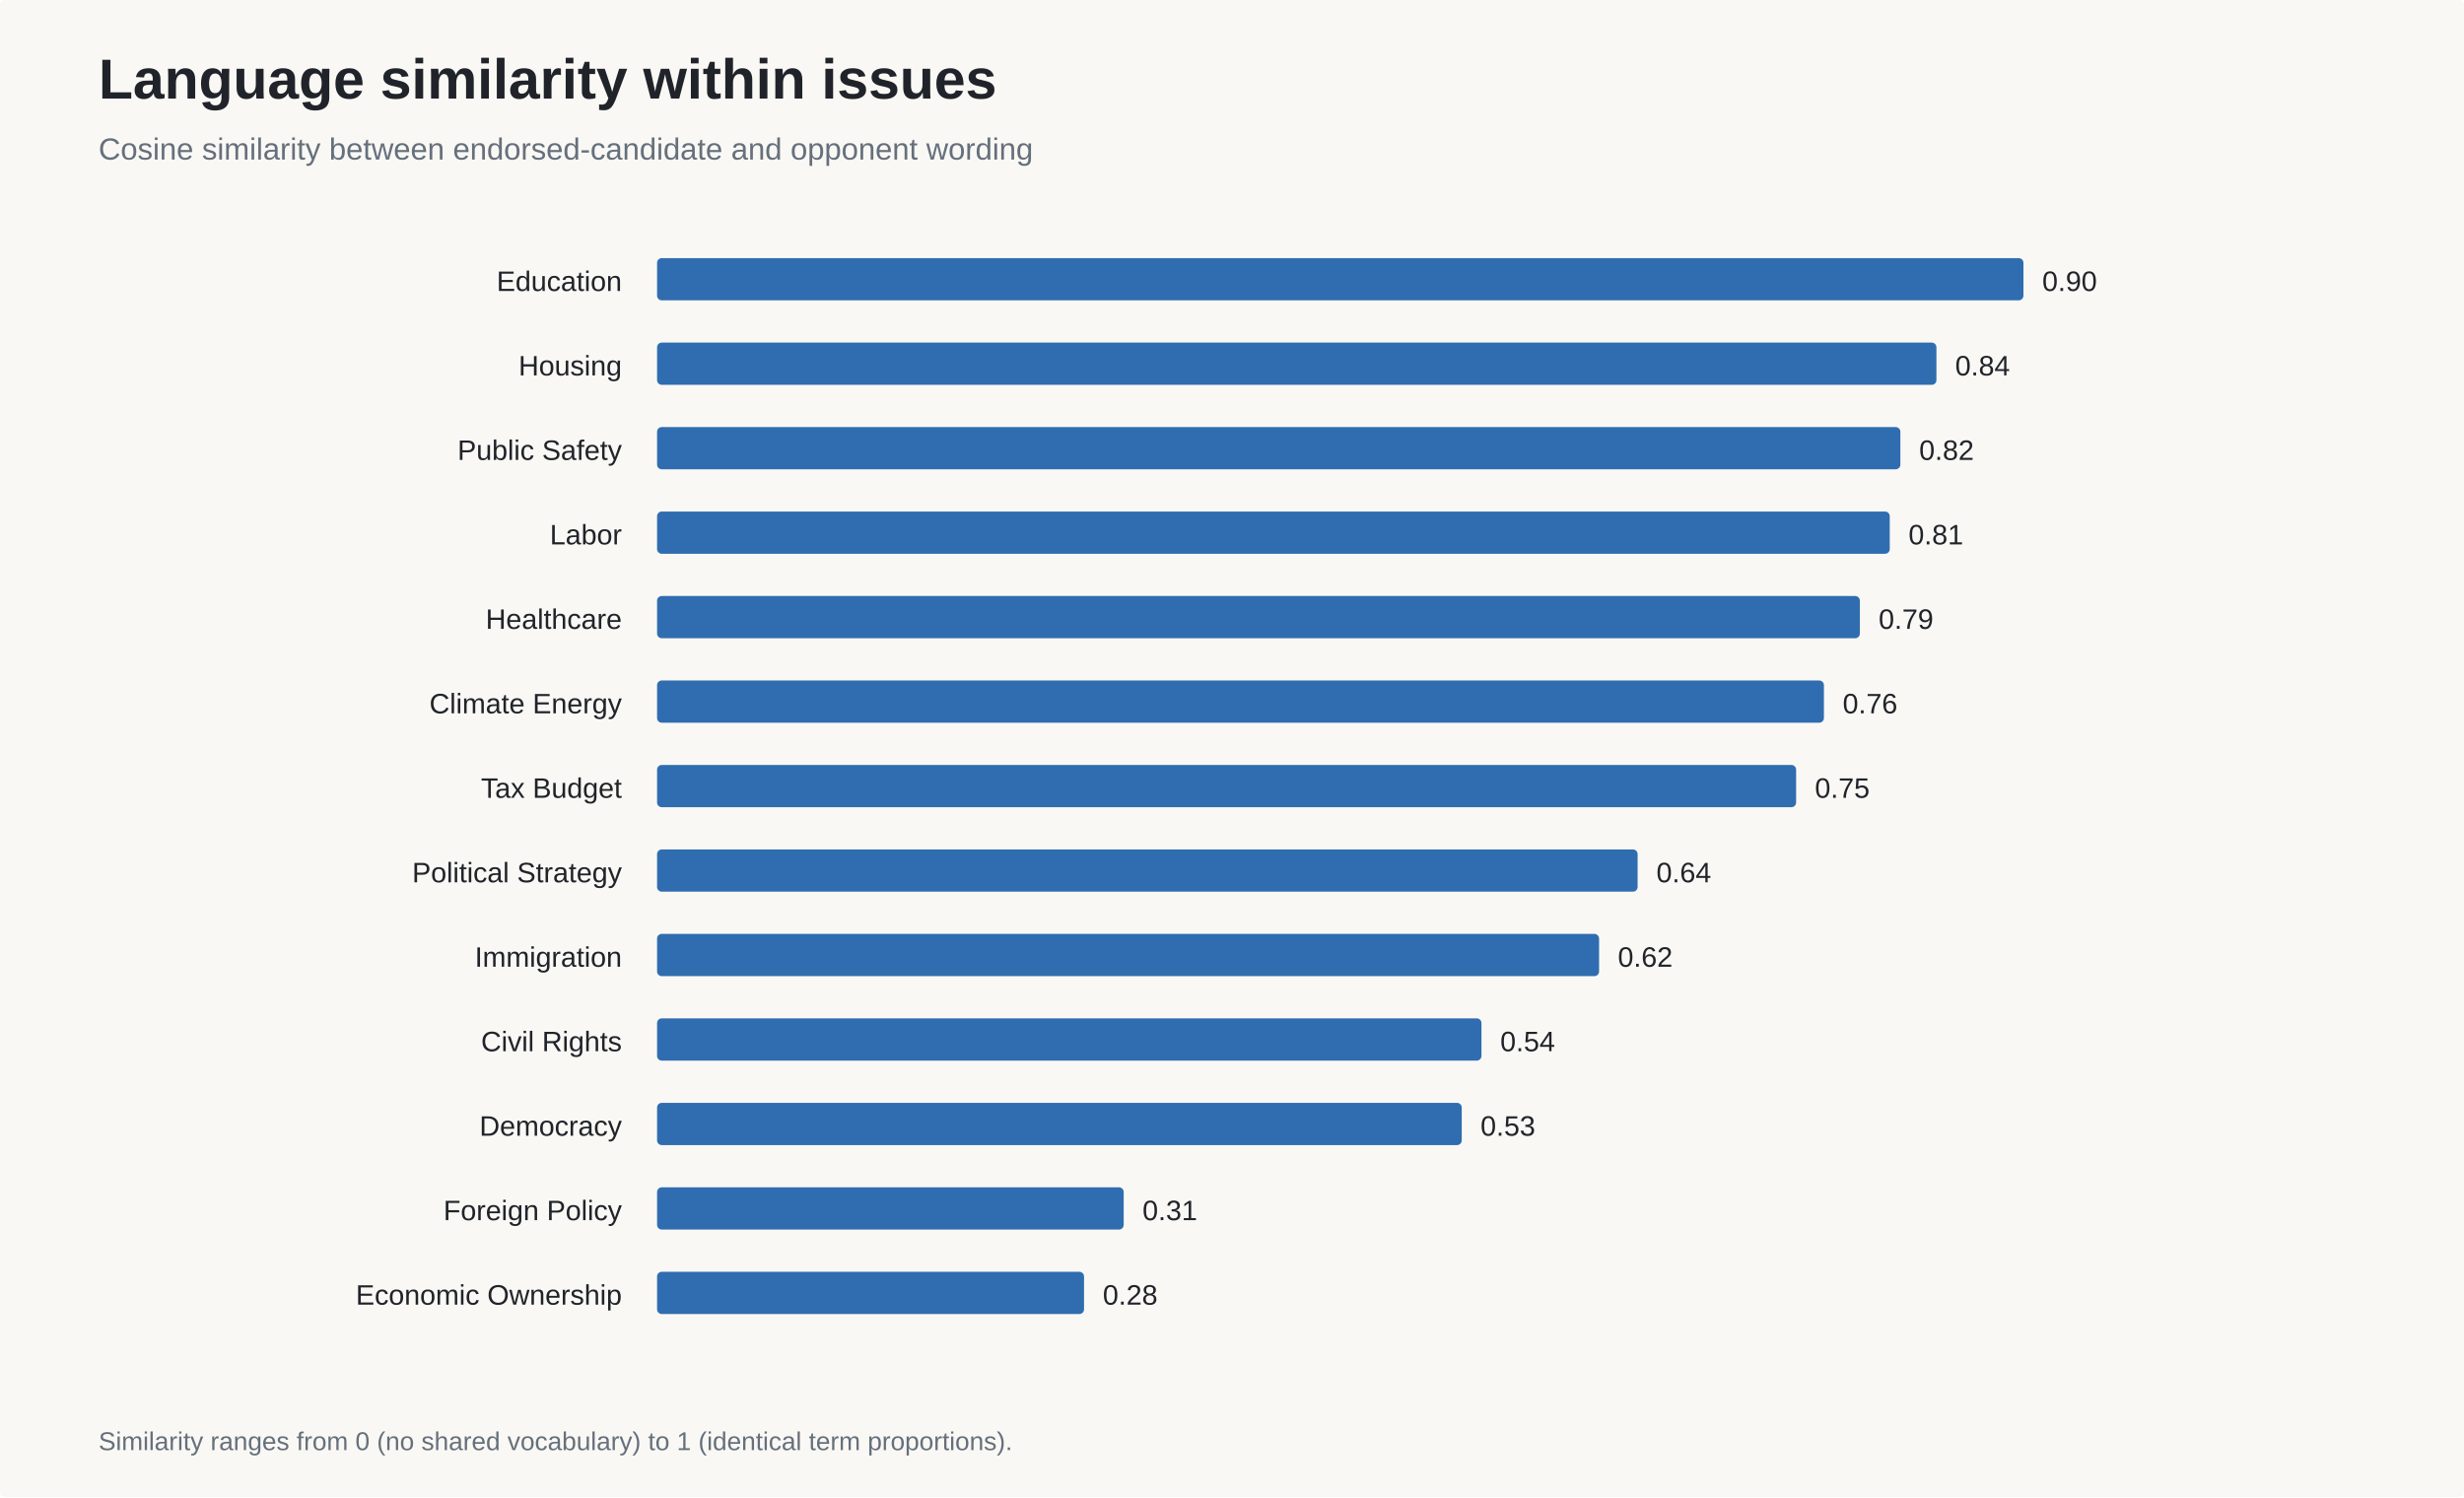
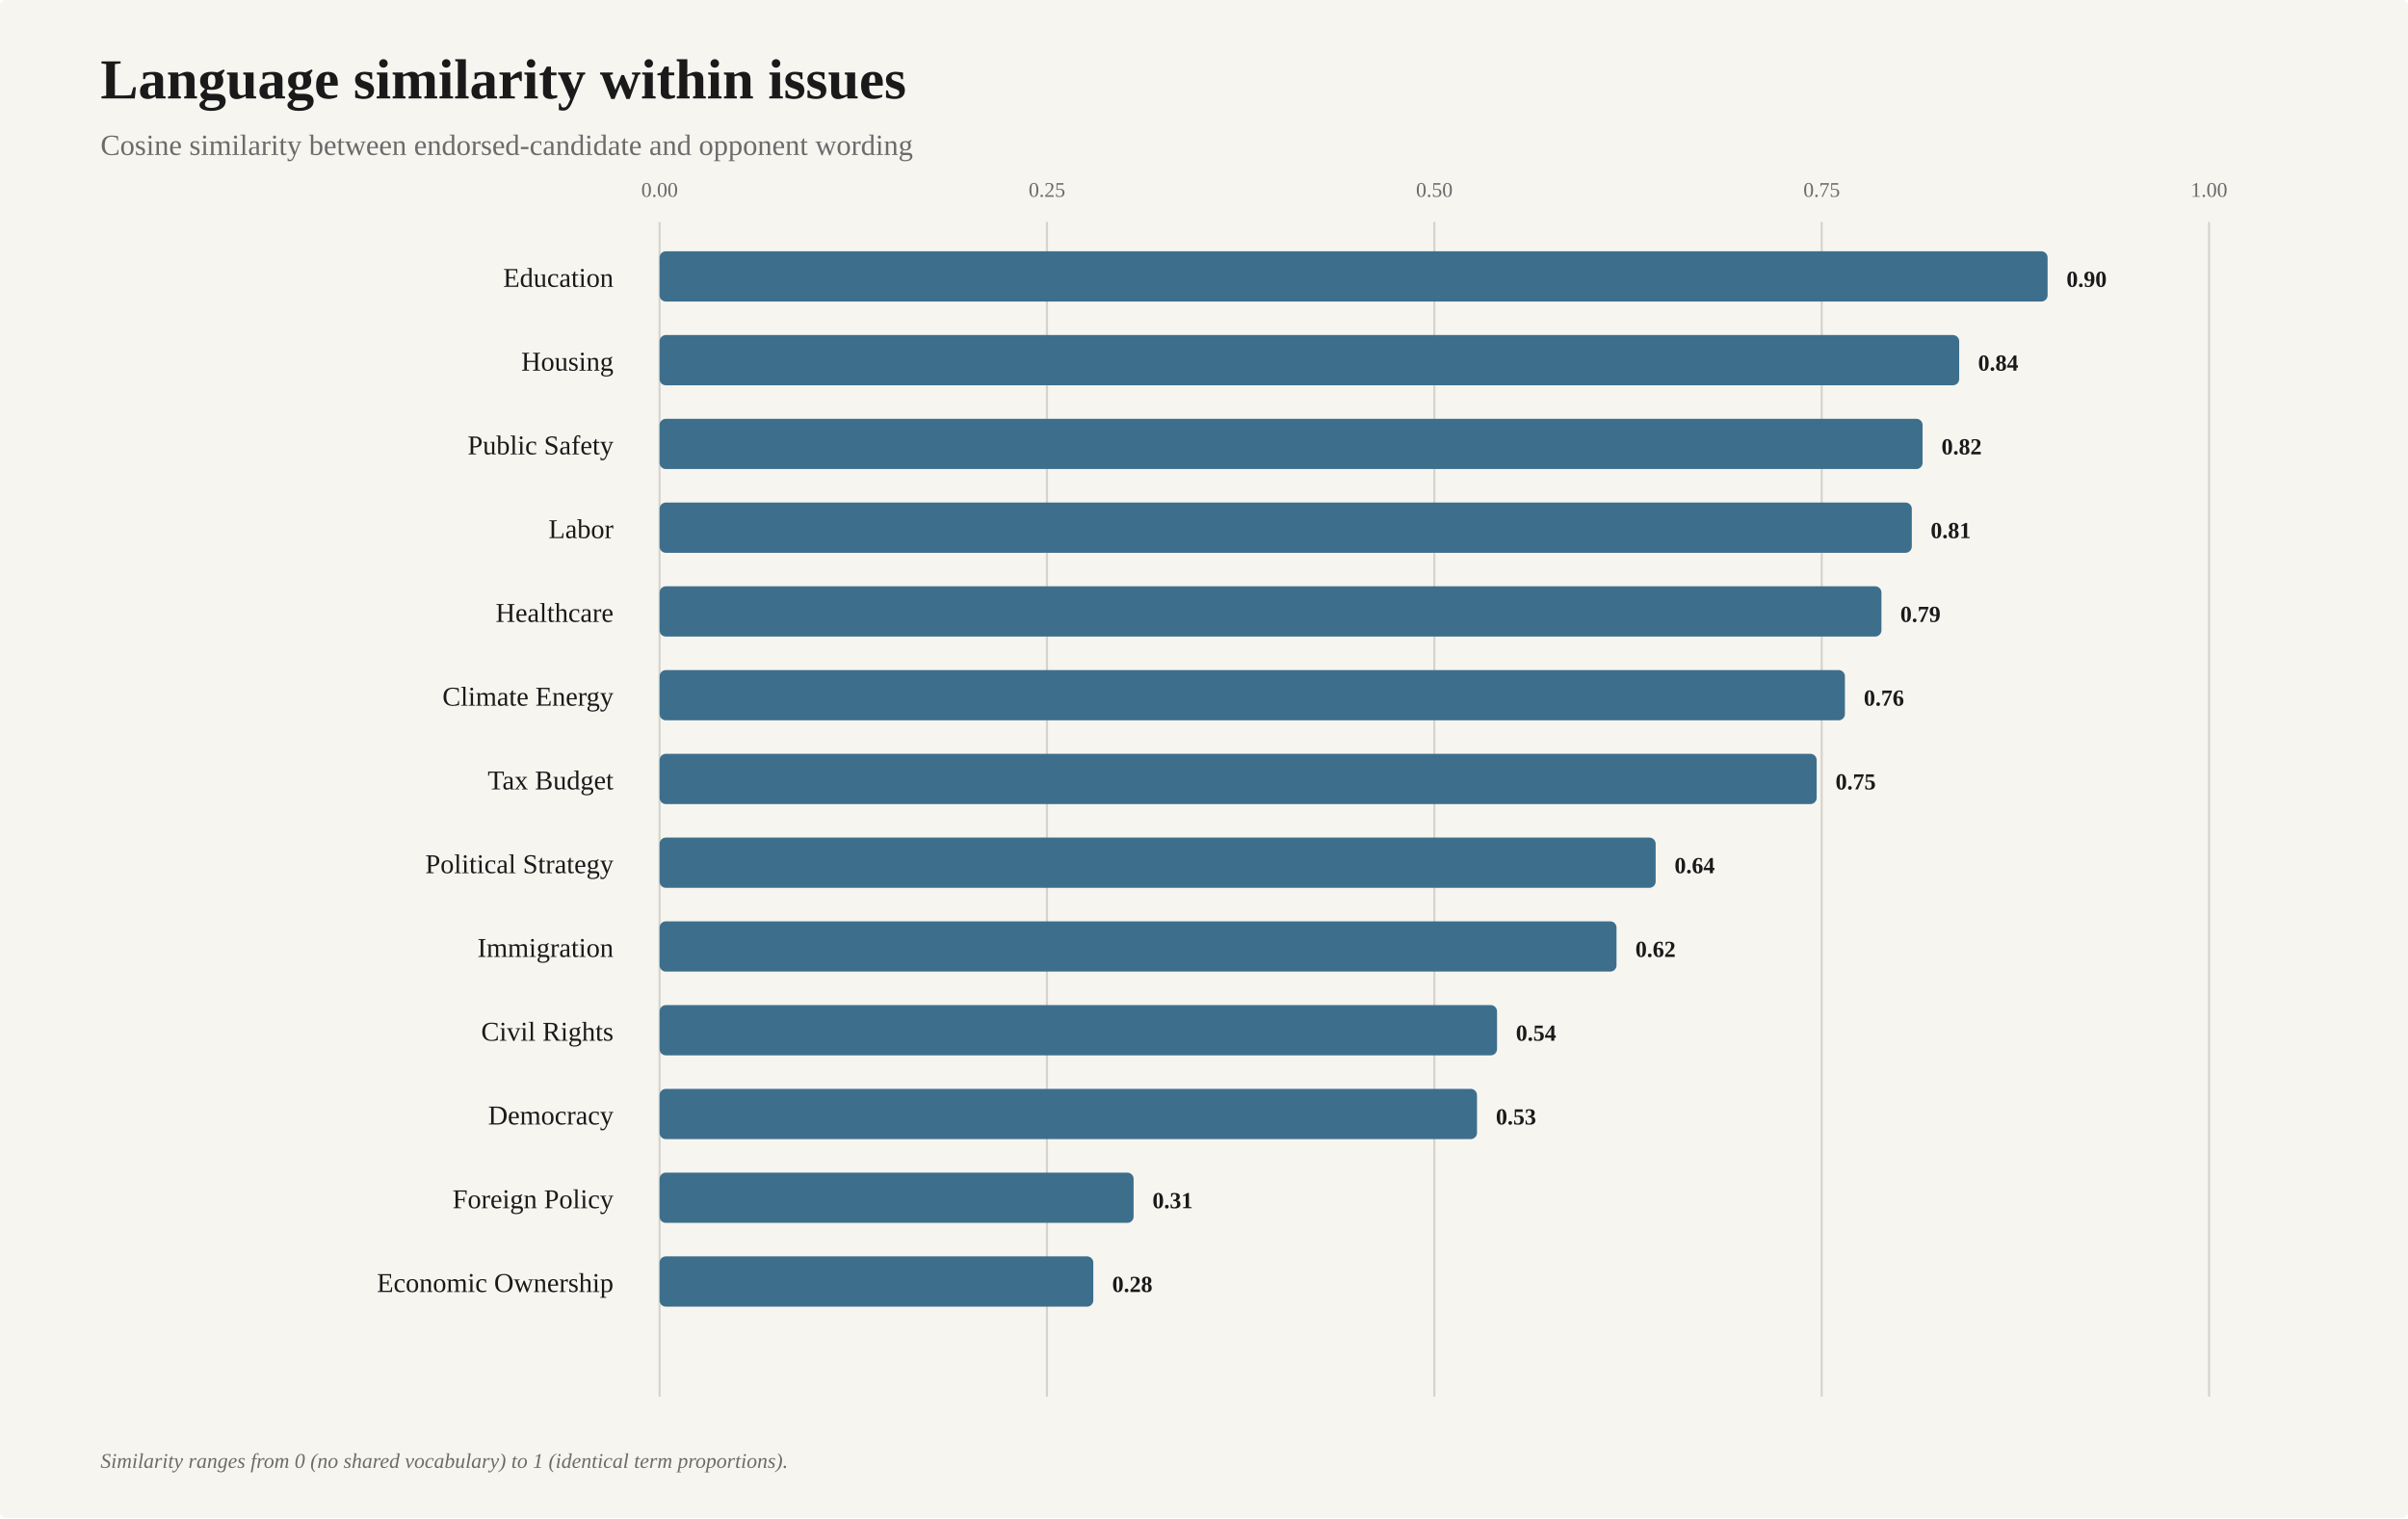
- <svg xmlns="http://www.w3.org/2000/svg" width="1050" height="638" viewBox="0 0 1050 638">
-   <rect x="0.00" y="0.00" width="1050.00" height="638.00" fill="#FAF8F4" rx="2" />
-   <text x="42" y="42" text-anchor="start" fill="#20242A" font-family="Arial, Helvetica, sans-serif" font-size="24px" font-weight="700">Language similarity within issues</text>
-   <text x="42" y="68" text-anchor="start" fill="#65707C" font-family="Arial, Helvetica, sans-serif" font-size="13px" font-weight="400">Cosine similarity between endorsed-candidate and opponent wording</text>
-   <text x="265" y="124" text-anchor="end" fill="#20242A" font-family="Arial, Helvetica, sans-serif" font-size="12px" font-weight="400">Education</text>
-   <rect x="280.00" y="110.00" width="582.26" height="18.00" fill="#2F6DB0" rx="2" />
-   <text x="870.262" y="124" text-anchor="start" fill="#20242A" font-family="Arial, Helvetica, sans-serif" font-size="12px" font-weight="400">0.90</text>
-   <text x="265" y="160" text-anchor="end" fill="#20242A" font-family="Arial, Helvetica, sans-serif" font-size="12px" font-weight="400">Housing</text>
-   <rect x="280.00" y="146.00" width="545.18" height="18.00" fill="#2F6DB0" rx="2" />
-   <text x="833.178" y="160" text-anchor="start" fill="#20242A" font-family="Arial, Helvetica, sans-serif" font-size="12px" font-weight="400">0.84</text>
-   <text x="265" y="196" text-anchor="end" fill="#20242A" font-family="Arial, Helvetica, sans-serif" font-size="12px" font-weight="400">Public Safety</text>
-   <rect x="280.00" y="182.00" width="529.82" height="18.00" fill="#2F6DB0" rx="2" />
-   <text x="817.823" y="196" text-anchor="start" fill="#20242A" font-family="Arial, Helvetica, sans-serif" font-size="12px" font-weight="400">0.82</text>
-   <text x="265" y="232" text-anchor="end" fill="#20242A" font-family="Arial, Helvetica, sans-serif" font-size="12px" font-weight="400">Labor</text>
-   <rect x="280.00" y="218.00" width="525.29" height="18.00" fill="#2F6DB0" rx="2" />
-   <text x="813.292" y="232" text-anchor="start" fill="#20242A" font-family="Arial, Helvetica, sans-serif" font-size="12px" font-weight="400">0.81</text>
-   <text x="265" y="268" text-anchor="end" fill="#20242A" font-family="Arial, Helvetica, sans-serif" font-size="12px" font-weight="400">Healthcare</text>
-   <rect x="280.00" y="254.00" width="512.56" height="18.00" fill="#2F6DB0" rx="2" />
-   <text x="800.559" y="268" text-anchor="start" fill="#20242A" font-family="Arial, Helvetica, sans-serif" font-size="12px" font-weight="400">0.79</text>
-   <text x="265" y="304" text-anchor="end" fill="#20242A" font-family="Arial, Helvetica, sans-serif" font-size="12px" font-weight="400">Climate Energy</text>
-   <rect x="280.00" y="290.00" width="497.24" height="18.00" fill="#2F6DB0" rx="2" />
-   <text x="785.241" y="304" text-anchor="start" fill="#20242A" font-family="Arial, Helvetica, sans-serif" font-size="12px" font-weight="400">0.76</text>
-   <text x="265" y="340" text-anchor="end" fill="#20242A" font-family="Arial, Helvetica, sans-serif" font-size="12px" font-weight="400">Tax Budget</text>
-   <rect x="280.00" y="326.00" width="485.39" height="18.00" fill="#2F6DB0" rx="2" />
-   <text x="773.39" y="340" text-anchor="start" fill="#20242A" font-family="Arial, Helvetica, sans-serif" font-size="12px" font-weight="400">0.75</text>
-   <text x="265" y="376" text-anchor="end" fill="#20242A" font-family="Arial, Helvetica, sans-serif" font-size="12px" font-weight="400">Political Strategy</text>
-   <rect x="280.00" y="362.00" width="417.85" height="18.00" fill="#2F6DB0" rx="2" />
-   <text x="705.847" y="376" text-anchor="start" fill="#20242A" font-family="Arial, Helvetica, sans-serif" font-size="12px" font-weight="400">0.64</text>
-   <text x="265" y="412" text-anchor="end" fill="#20242A" font-family="Arial, Helvetica, sans-serif" font-size="12px" font-weight="400">Immigration</text>
-   <rect x="280.00" y="398.00" width="401.43" height="18.00" fill="#2F6DB0" rx="2" />
-   <text x="689.428" y="412" text-anchor="start" fill="#20242A" font-family="Arial, Helvetica, sans-serif" font-size="12px" font-weight="400">0.62</text>
-   <text x="265" y="448" text-anchor="end" fill="#20242A" font-family="Arial, Helvetica, sans-serif" font-size="12px" font-weight="400">Civil Rights</text>
-   <rect x="280.00" y="434.00" width="351.31" height="18.00" fill="#2F6DB0" rx="2" />
-   <text x="639.307" y="448" text-anchor="start" fill="#20242A" font-family="Arial, Helvetica, sans-serif" font-size="12px" font-weight="400">0.54</text>
-   <text x="265" y="484" text-anchor="end" fill="#20242A" font-family="Arial, Helvetica, sans-serif" font-size="12px" font-weight="400">Democracy</text>
-   <rect x="280.00" y="470.00" width="342.90" height="18.00" fill="#2F6DB0" rx="2" />
-   <text x="630.902" y="484" text-anchor="start" fill="#20242A" font-family="Arial, Helvetica, sans-serif" font-size="12px" font-weight="400">0.53</text>
-   <text x="265" y="520" text-anchor="end" fill="#20242A" font-family="Arial, Helvetica, sans-serif" font-size="12px" font-weight="400">Foreign Policy</text>
-   <rect x="280.00" y="506.00" width="198.85" height="18.00" fill="#2F6DB0" rx="2" />
-   <text x="486.847" y="520" text-anchor="start" fill="#20242A" font-family="Arial, Helvetica, sans-serif" font-size="12px" font-weight="400">0.31</text>
-   <text x="265" y="556" text-anchor="end" fill="#20242A" font-family="Arial, Helvetica, sans-serif" font-size="12px" font-weight="400">Economic Ownership</text>
-   <rect x="280.00" y="542.00" width="181.95" height="18.00" fill="#2F6DB0" rx="2" />
-   <text x="469.947" y="556" text-anchor="start" fill="#20242A" font-family="Arial, Helvetica, sans-serif" font-size="12px" font-weight="400">0.28</text>
-   <text x="42" y="618" text-anchor="start" fill="#65707C" font-family="Arial, Helvetica, sans-serif" font-size="11px" font-weight="400">Similarity ranges from 0 (no shared vocabulary) to 1 (identical term proportions).</text>
+ <svg xmlns="http://www.w3.org/2000/svg" width="1150" height="725" viewBox="0 0 1150 725">
+   <rect x="0.00" y="0.00" width="1150.00" height="725.00" fill="#F7F5F0" rx="3" />
+   <text x="48" y="47" text-anchor="start" fill="#1A1A1A" font-family="Georgia, Times New Roman, serif" font-size="27px" font-weight="700" font-style="normal">Language similarity within issues</text>
+   <text x="48" y="74" text-anchor="start" fill="#6B6B6B" font-family="Georgia, Times New Roman, serif" font-size="14px" font-weight="400" font-style="normal">Cosine similarity between endorsed-candidate and opponent wording</text>
+   <line x1="315.0" y1="106" x2="315.0" y2="667" stroke="#D6D3CC" stroke-width="1" />
+   <text x="315.0" y="94" text-anchor="middle" fill="#6B6B6B" font-family="Georgia, Times New Roman, serif" font-size="10px" font-weight="400" font-style="normal">0.00</text>
+   <line x1="500.0" y1="106" x2="500.0" y2="667" stroke="#D6D3CC" stroke-width="1" />
+   <text x="500.0" y="94" text-anchor="middle" fill="#6B6B6B" font-family="Georgia, Times New Roman, serif" font-size="10px" font-weight="400" font-style="normal">0.25</text>
+   <line x1="685.0" y1="106" x2="685.0" y2="667" stroke="#D6D3CC" stroke-width="1" />
+   <text x="685.0" y="94" text-anchor="middle" fill="#6B6B6B" font-family="Georgia, Times New Roman, serif" font-size="10px" font-weight="400" font-style="normal">0.50</text>
+   <line x1="870.0" y1="106" x2="870.0" y2="667" stroke="#D6D3CC" stroke-width="1" />
+   <text x="870.0" y="94" text-anchor="middle" fill="#6B6B6B" font-family="Georgia, Times New Roman, serif" font-size="10px" font-weight="400" font-style="normal">0.75</text>
+   <line x1="1055.0" y1="106" x2="1055.0" y2="667" stroke="#D6D3CC" stroke-width="1" />
+   <text x="1055.0" y="94" text-anchor="middle" fill="#6B6B6B" font-family="Georgia, Times New Roman, serif" font-size="10px" font-weight="400" font-style="normal">1.00</text>
+   <text x="293" y="137" text-anchor="end" fill="#1A1A1A" font-family="Georgia, Times New Roman, serif" font-size="13px" font-weight="400" font-style="normal">Education</text>
+   <rect x="315.00" y="120.00" width="662.88" height="24.00" fill="#3D6F8C" rx="3" />
+   <text x="986.882" y="137" text-anchor="start" fill="#1A1A1A" font-family="Georgia, Times New Roman, serif" font-size="11px" font-weight="700" font-style="normal">0.90</text>
+   <text x="293" y="177" text-anchor="end" fill="#1A1A1A" font-family="Georgia, Times New Roman, serif" font-size="13px" font-weight="400" font-style="normal">Housing</text>
+   <rect x="315.00" y="160.00" width="620.66" height="24.00" fill="#3D6F8C" rx="3" />
+   <text x="944.665" y="177" text-anchor="start" fill="#1A1A1A" font-family="Georgia, Times New Roman, serif" font-size="11px" font-weight="700" font-style="normal">0.84</text>
+   <text x="293" y="217" text-anchor="end" fill="#1A1A1A" font-family="Georgia, Times New Roman, serif" font-size="13px" font-weight="400" font-style="normal">Public Safety</text>
+   <rect x="315.00" y="200.00" width="603.18" height="24.00" fill="#3D6F8C" rx="3" />
+   <text x="927.184" y="217" text-anchor="start" fill="#1A1A1A" font-family="Georgia, Times New Roman, serif" font-size="11px" font-weight="700" font-style="normal">0.82</text>
+   <text x="293" y="257" text-anchor="end" fill="#1A1A1A" font-family="Georgia, Times New Roman, serif" font-size="13px" font-weight="400" font-style="normal">Labor</text>
+   <rect x="315.00" y="240.00" width="598.03" height="24.00" fill="#3D6F8C" rx="3" />
+   <text x="922.025" y="257" text-anchor="start" fill="#1A1A1A" font-family="Georgia, Times New Roman, serif" font-size="11px" font-weight="700" font-style="normal">0.81</text>
+   <text x="293" y="297" text-anchor="end" fill="#1A1A1A" font-family="Georgia, Times New Roman, serif" font-size="13px" font-weight="400" font-style="normal">Healthcare</text>
+   <rect x="315.00" y="280.00" width="583.53" height="24.00" fill="#3D6F8C" rx="3" />
+   <text x="907.529" y="297" text-anchor="start" fill="#1A1A1A" font-family="Georgia, Times New Roman, serif" font-size="11px" font-weight="700" font-style="normal">0.79</text>
+   <text x="293" y="337" text-anchor="end" fill="#1A1A1A" font-family="Georgia, Times New Roman, serif" font-size="13px" font-weight="400" font-style="normal">Climate Energy</text>
+   <rect x="315.00" y="320.00" width="566.09" height="24.00" fill="#3D6F8C" rx="3" />
+   <text x="890.09" y="337" text-anchor="start" fill="#1A1A1A" font-family="Georgia, Times New Roman, serif" font-size="11px" font-weight="700" font-style="normal">0.76</text>
+   <text x="293" y="377" text-anchor="end" fill="#1A1A1A" font-family="Georgia, Times New Roman, serif" font-size="13px" font-weight="400" font-style="normal">Tax Budget</text>
+   <rect x="315.00" y="360.00" width="552.60" height="24.00" fill="#3D6F8C" rx="3" />
+   <text x="876.598" y="377" text-anchor="start" fill="#1A1A1A" font-family="Georgia, Times New Roman, serif" font-size="11px" font-weight="700" font-style="normal">0.75</text>
+   <text x="293" y="417" text-anchor="end" fill="#1A1A1A" font-family="Georgia, Times New Roman, serif" font-size="13px" font-weight="400" font-style="normal">Political Strategy</text>
+   <rect x="315.00" y="400.00" width="475.70" height="24.00" fill="#3D6F8C" rx="3" />
+   <text x="799.703" y="417" text-anchor="start" fill="#1A1A1A" font-family="Georgia, Times New Roman, serif" font-size="11px" font-weight="700" font-style="normal">0.64</text>
+   <text x="293" y="457" text-anchor="end" fill="#1A1A1A" font-family="Georgia, Times New Roman, serif" font-size="13px" font-weight="400" font-style="normal">Immigration</text>
+   <rect x="315.00" y="440.00" width="457.01" height="24.00" fill="#3D6F8C" rx="3" />
+   <text x="781.01" y="457" text-anchor="start" fill="#1A1A1A" font-family="Georgia, Times New Roman, serif" font-size="11px" font-weight="700" font-style="normal">0.62</text>
+   <text x="293" y="497" text-anchor="end" fill="#1A1A1A" font-family="Georgia, Times New Roman, serif" font-size="13px" font-weight="400" font-style="normal">Civil Rights</text>
+   <rect x="315.00" y="480.00" width="399.95" height="24.00" fill="#3D6F8C" rx="3" />
+   <text x="723.95" y="497" text-anchor="start" fill="#1A1A1A" font-family="Georgia, Times New Roman, serif" font-size="11px" font-weight="700" font-style="normal">0.54</text>
+   <text x="293" y="537" text-anchor="end" fill="#1A1A1A" font-family="Georgia, Times New Roman, serif" font-size="13px" font-weight="400" font-style="normal">Democracy</text>
+   <rect x="315.00" y="520.00" width="390.38" height="24.00" fill="#3D6F8C" rx="3" />
+   <text x="714.38" y="537" text-anchor="start" fill="#1A1A1A" font-family="Georgia, Times New Roman, serif" font-size="11px" font-weight="700" font-style="normal">0.53</text>
+   <text x="293" y="577" text-anchor="end" fill="#1A1A1A" font-family="Georgia, Times New Roman, serif" font-size="13px" font-weight="400" font-style="normal">Foreign Policy</text>
+   <rect x="315.00" y="560.00" width="226.38" height="24.00" fill="#3D6F8C" rx="3" />
+   <text x="550.379" y="577" text-anchor="start" fill="#1A1A1A" font-family="Georgia, Times New Roman, serif" font-size="11px" font-weight="700" font-style="normal">0.31</text>
+   <text x="293" y="617" text-anchor="end" fill="#1A1A1A" font-family="Georgia, Times New Roman, serif" font-size="13px" font-weight="400" font-style="normal">Economic Ownership</text>
+   <rect x="315.00" y="600.00" width="207.14" height="24.00" fill="#3D6F8C" rx="3" />
+   <text x="531.139" y="617" text-anchor="start" fill="#1A1A1A" font-family="Georgia, Times New Roman, serif" font-size="11px" font-weight="700" font-style="normal">0.28</text>
+   <text x="48" y="701" text-anchor="start" fill="#6B6B6B" font-family="Georgia, Times New Roman, serif" font-size="10px" font-weight="400" font-style="italic">Similarity ranges from 0 (no shared vocabulary) to 1 (identical term proportions).</text>
</svg>
